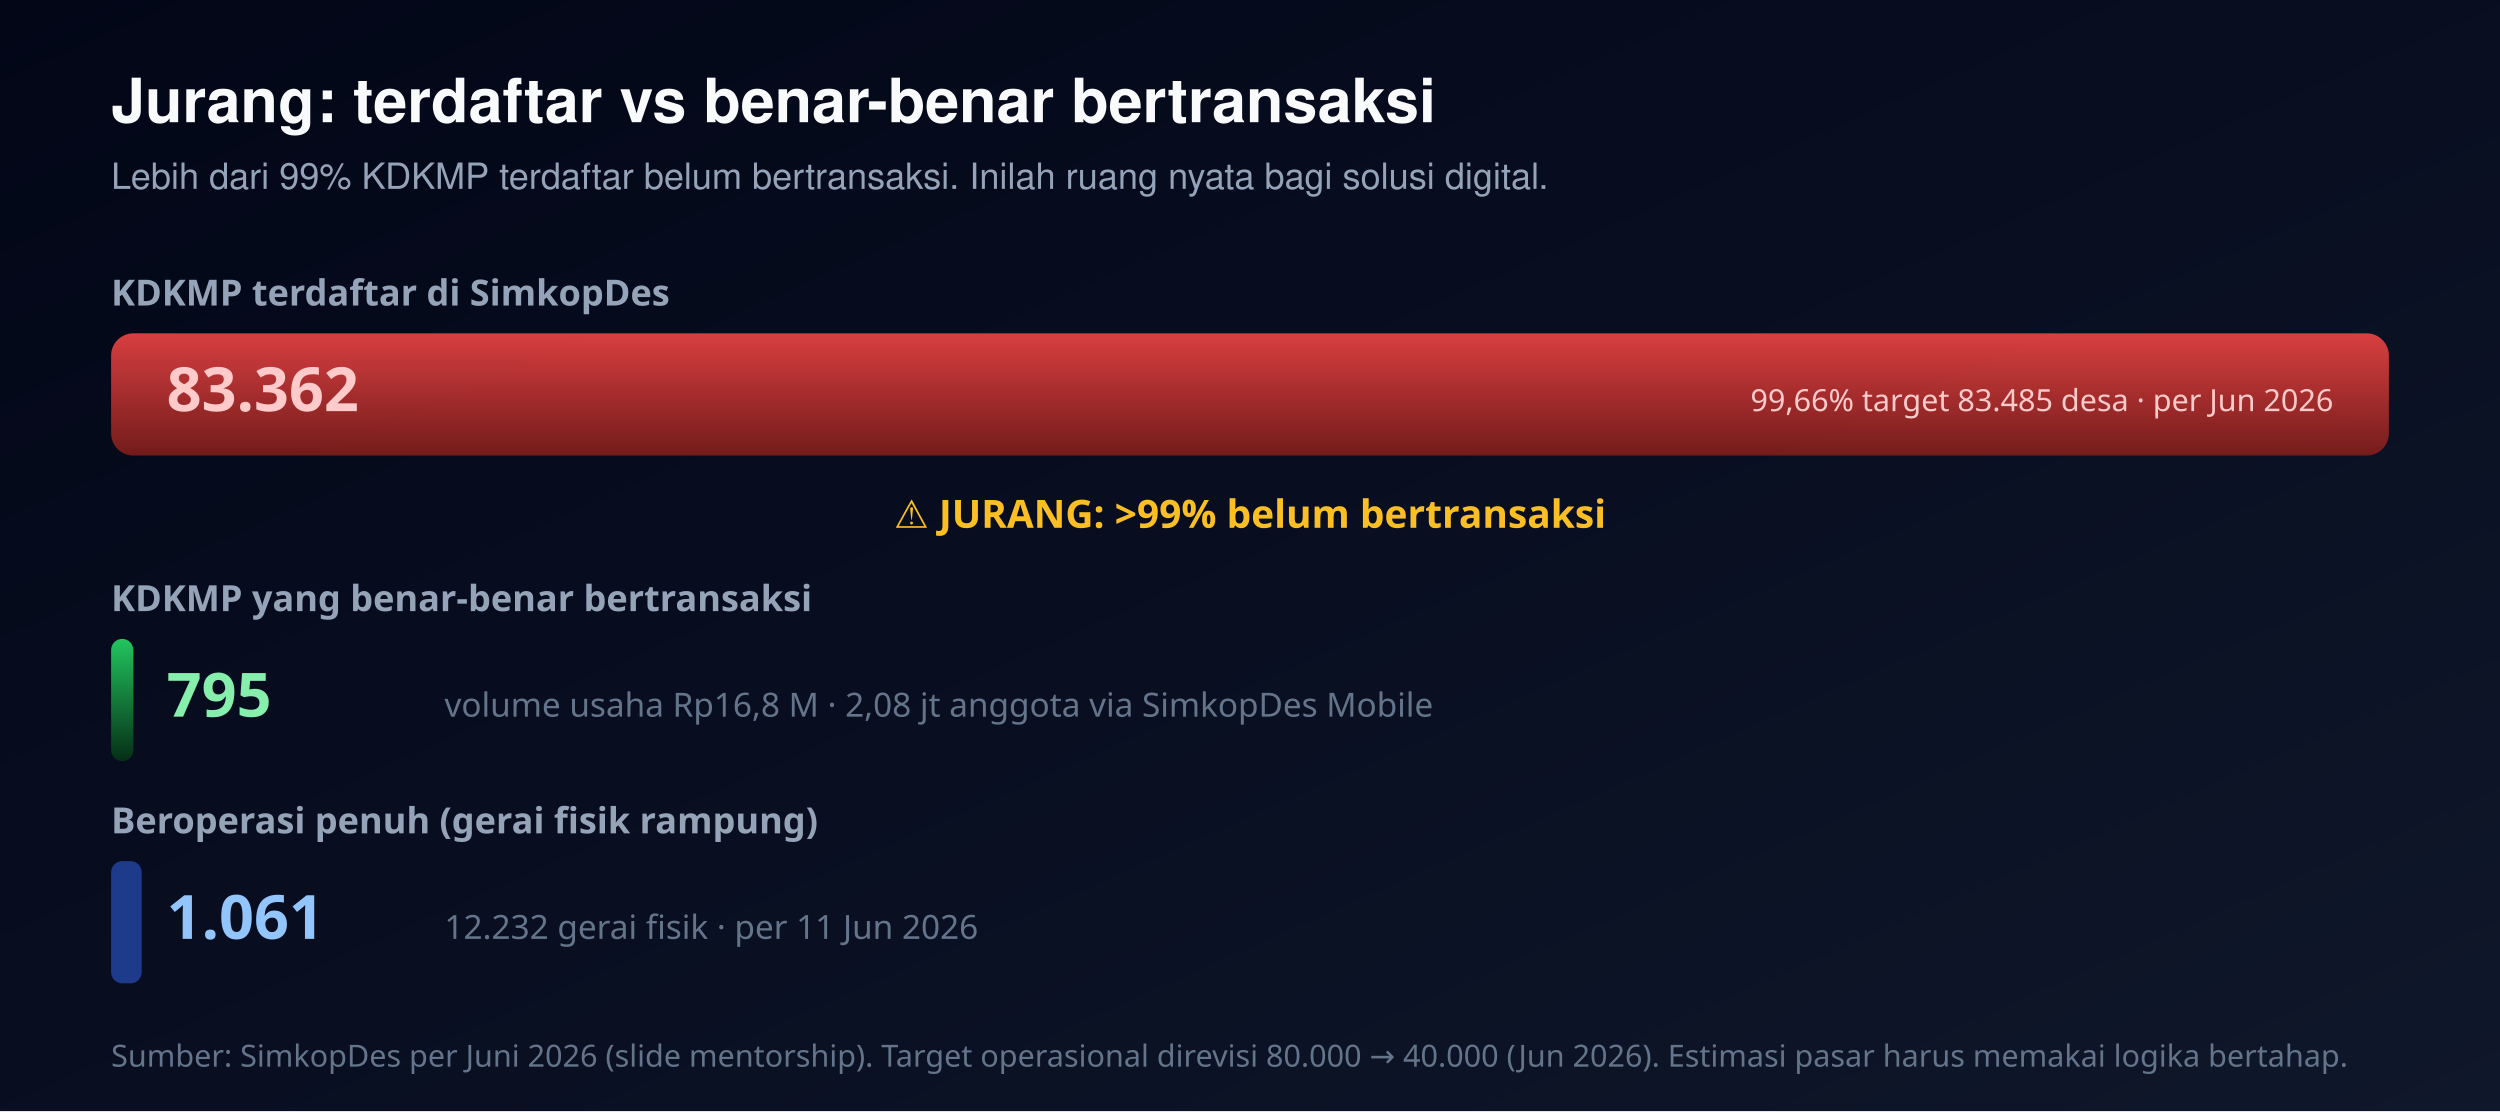
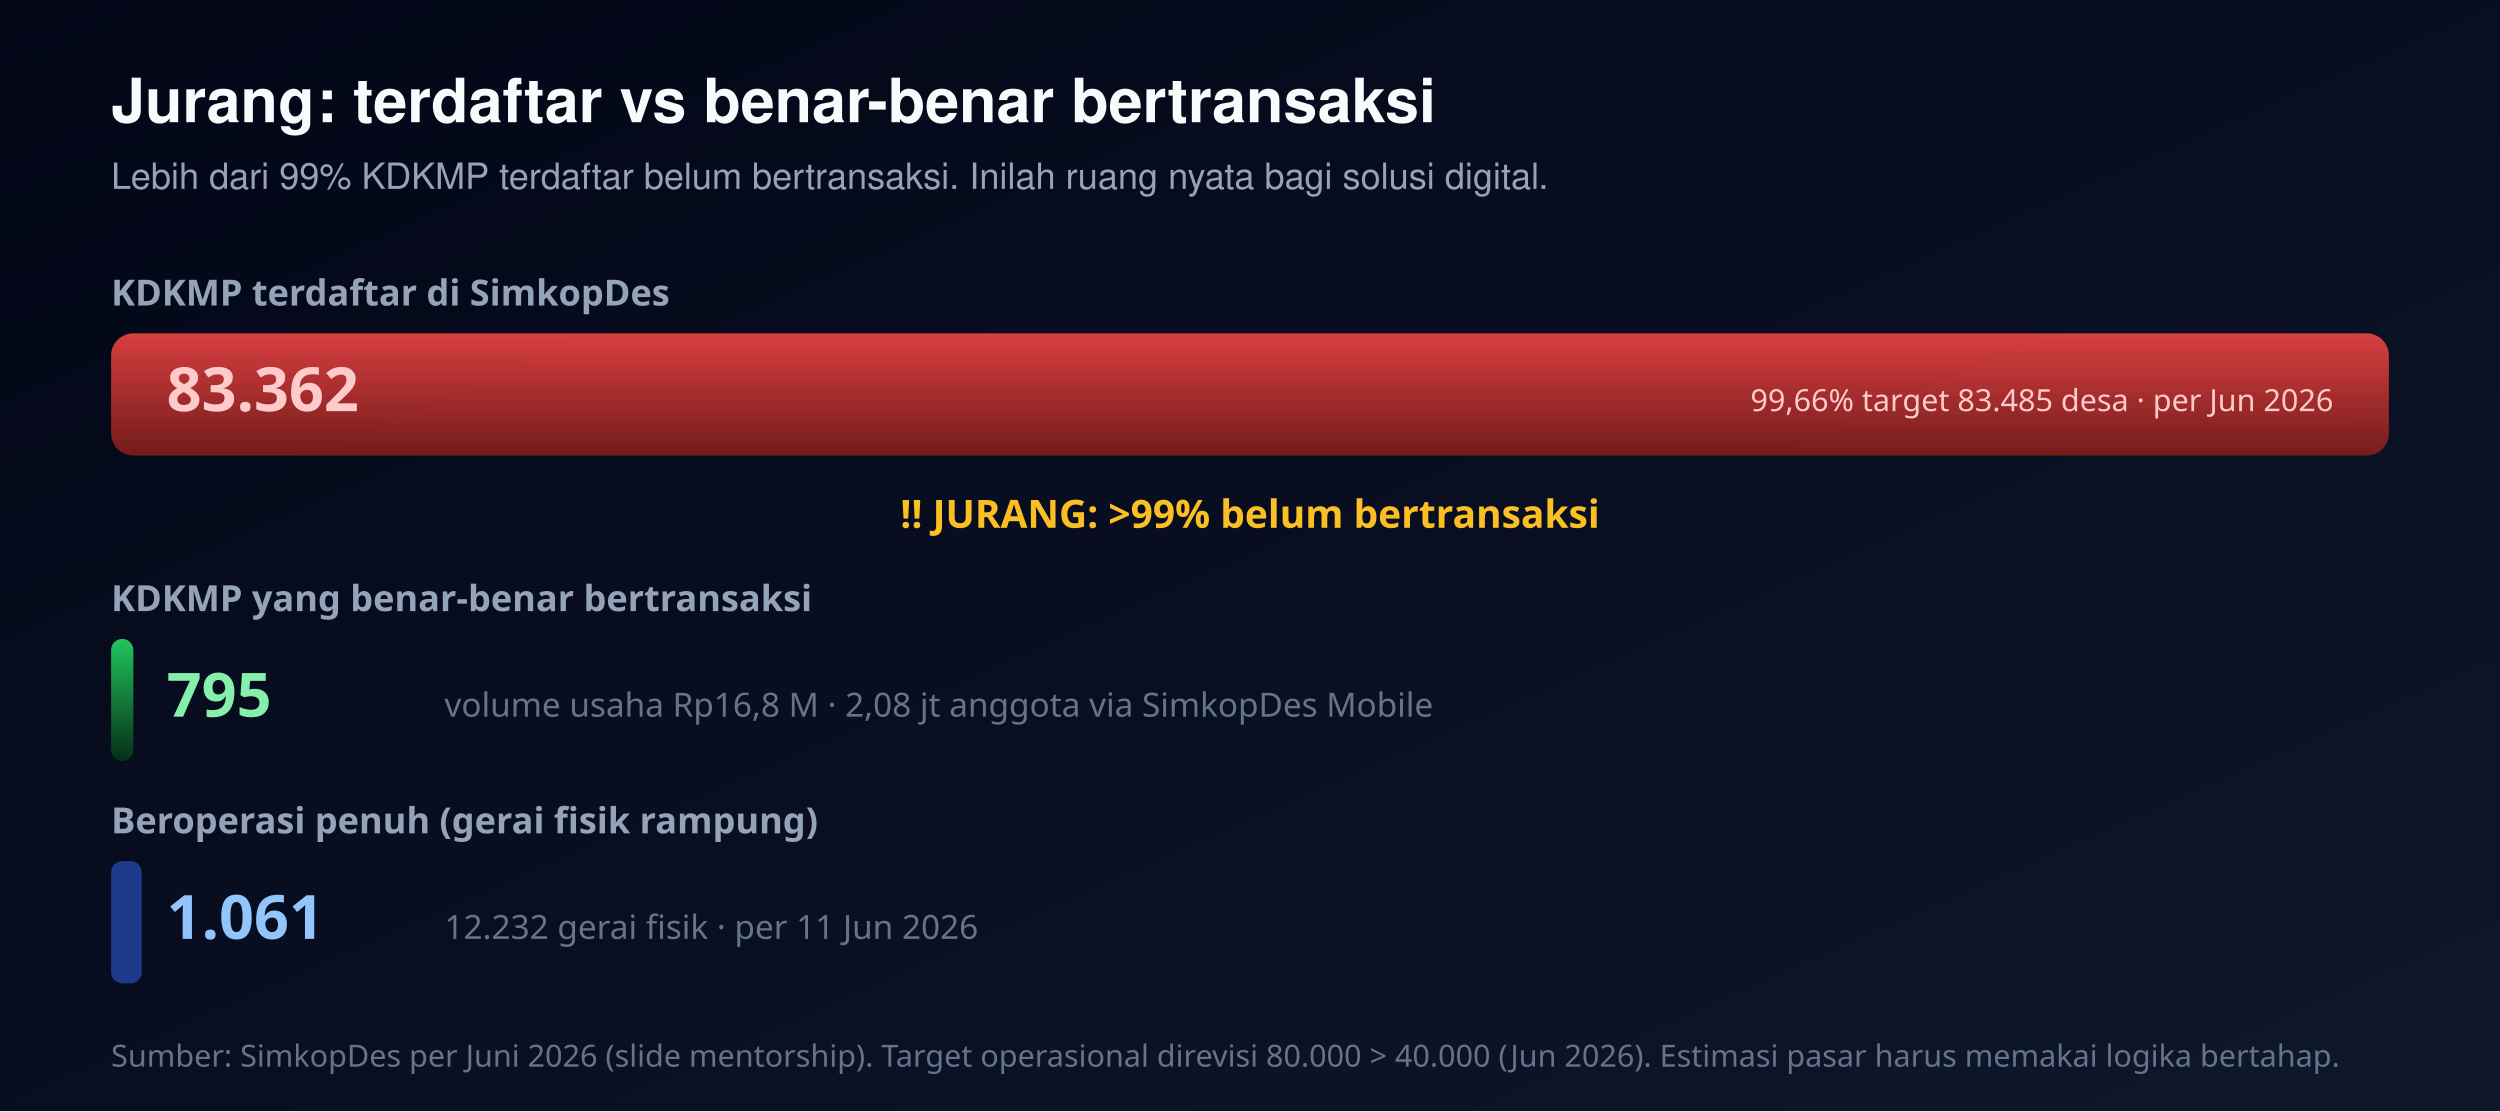
<svg xmlns="http://www.w3.org/2000/svg" viewBox="0 0 900 400" width="900" height="400" role="img" aria-label="Jurang terdaftar vs hidup">
  <defs>
    <linearGradient id="jh_bg" x1="0" y1="0" x2="1" y2="1">
      <stop offset="0" stop-color="#020617" />
      <stop offset="1" stop-color="#0f172a" />
    </linearGradient>
    <linearGradient id="jh_red" x1="0" y1="1" x2="0" y2="0">
      <stop offset="0" stop-color="#7f1d1a" />
      <stop offset="1" stop-color="#ef4444" />
    </linearGradient>
    <linearGradient id="jh_green" x1="0" y1="1" x2="0" y2="0">
      <stop offset="0" stop-color="#052e16" />
      <stop offset="1" stop-color="#22c55e" />
    </linearGradient>
  </defs>
  <rect width="900" height="400" fill="url(#jh_bg)" />
  <text x="40" y="44" font-family="Segoe UI, Helvetica, Arial, sans-serif" font-size="22" font-weight="700" fill="#f8fafc">Jurang: terdaftar vs benar-benar bertransaksi</text>
  <text x="40" y="68" font-family="Segoe UI, Helvetica, Arial, sans-serif" font-size="13" fill="#94a3b8">Lebih dari 99% KDKMP terdaftar belum bertransaksi. Inilah ruang nyata bagi solusi digital.</text>
  <text x="40" y="110" font-family="Segoe UI, sans-serif" font-size="13" font-weight="600" fill="#94a3b8">KDKMP terdaftar di SimkopDes</text>
  <rect x="40" y="120" width="820" height="44" rx="8" fill="url(#jh_red)" opacity="0.9" />
  <text x="60" y="148" font-family="Segoe UI, sans-serif" font-size="22" font-weight="800" fill="#fecaca">83.362</text>
  <text x="840" y="148" font-family="Segoe UI, sans-serif" font-size="11" fill="#fecaca" text-anchor="end">99,66% target 83.485 desa · per Jun 2026</text>
-   <text x="450" y="190" font-family="Segoe UI, sans-serif" font-size="14" font-weight="700" fill="#fbbf24" text-anchor="middle">⚠ JURANG: &gt;99% belum bertransaksi</text>
+   <text x="450" y="190" font-family="Segoe UI, sans-serif" font-size="14" font-weight="700" fill="#fbbf24" text-anchor="middle">!! JURANG: &gt;99% belum bertransaksi</text>
  <text x="40" y="220" font-family="Segoe UI, sans-serif" font-size="13" font-weight="600" fill="#94a3b8">KDKMP yang benar-benar bertransaksi</text>
  <rect x="40" y="230" width="8" height="44" rx="4" fill="url(#jh_green)" />
  <text x="60" y="258" font-family="Segoe UI, sans-serif" font-size="22" font-weight="800" fill="#86efac">795</text>
  <text x="160" y="258" font-family="Segoe UI, sans-serif" font-size="12" fill="#64748b">volume usaha Rp16,8 M · 2,08 jt anggota via SimkopDes Mobile</text>
  <text x="40" y="300" font-family="Segoe UI, sans-serif" font-size="13" font-weight="600" fill="#94a3b8">Beroperasi penuh (gerai fisik rampung)</text>
  <rect x="40" y="310" width="11" height="44" rx="4" fill="#1e3a8a" />
  <text x="60" y="338" font-family="Segoe UI, sans-serif" font-size="22" font-weight="800" fill="#93c5fd">1.061</text>
  <text x="160" y="338" font-family="Segoe UI, sans-serif" font-size="12" fill="#64748b">12.232 gerai fisik · per 11 Jun 2026</text>
-   <text x="40" y="384" font-family="Segoe UI, sans-serif" font-size="11" fill="#64748b">Sumber: SimkopDes per Juni 2026 (slide mentorship). Target operasional direvisi 80.000 → 40.000 (Jun 2026). Estimasi pasar harus memakai logika bertahap.</text>
+   <text x="40" y="384" font-family="Segoe UI, sans-serif" font-size="11" fill="#64748b">Sumber: SimkopDes per Juni 2026 (slide mentorship). Target operasional direvisi 80.000 &gt; 40.000 (Jun 2026). Estimasi pasar harus memakai logika bertahap.</text>
</svg>
